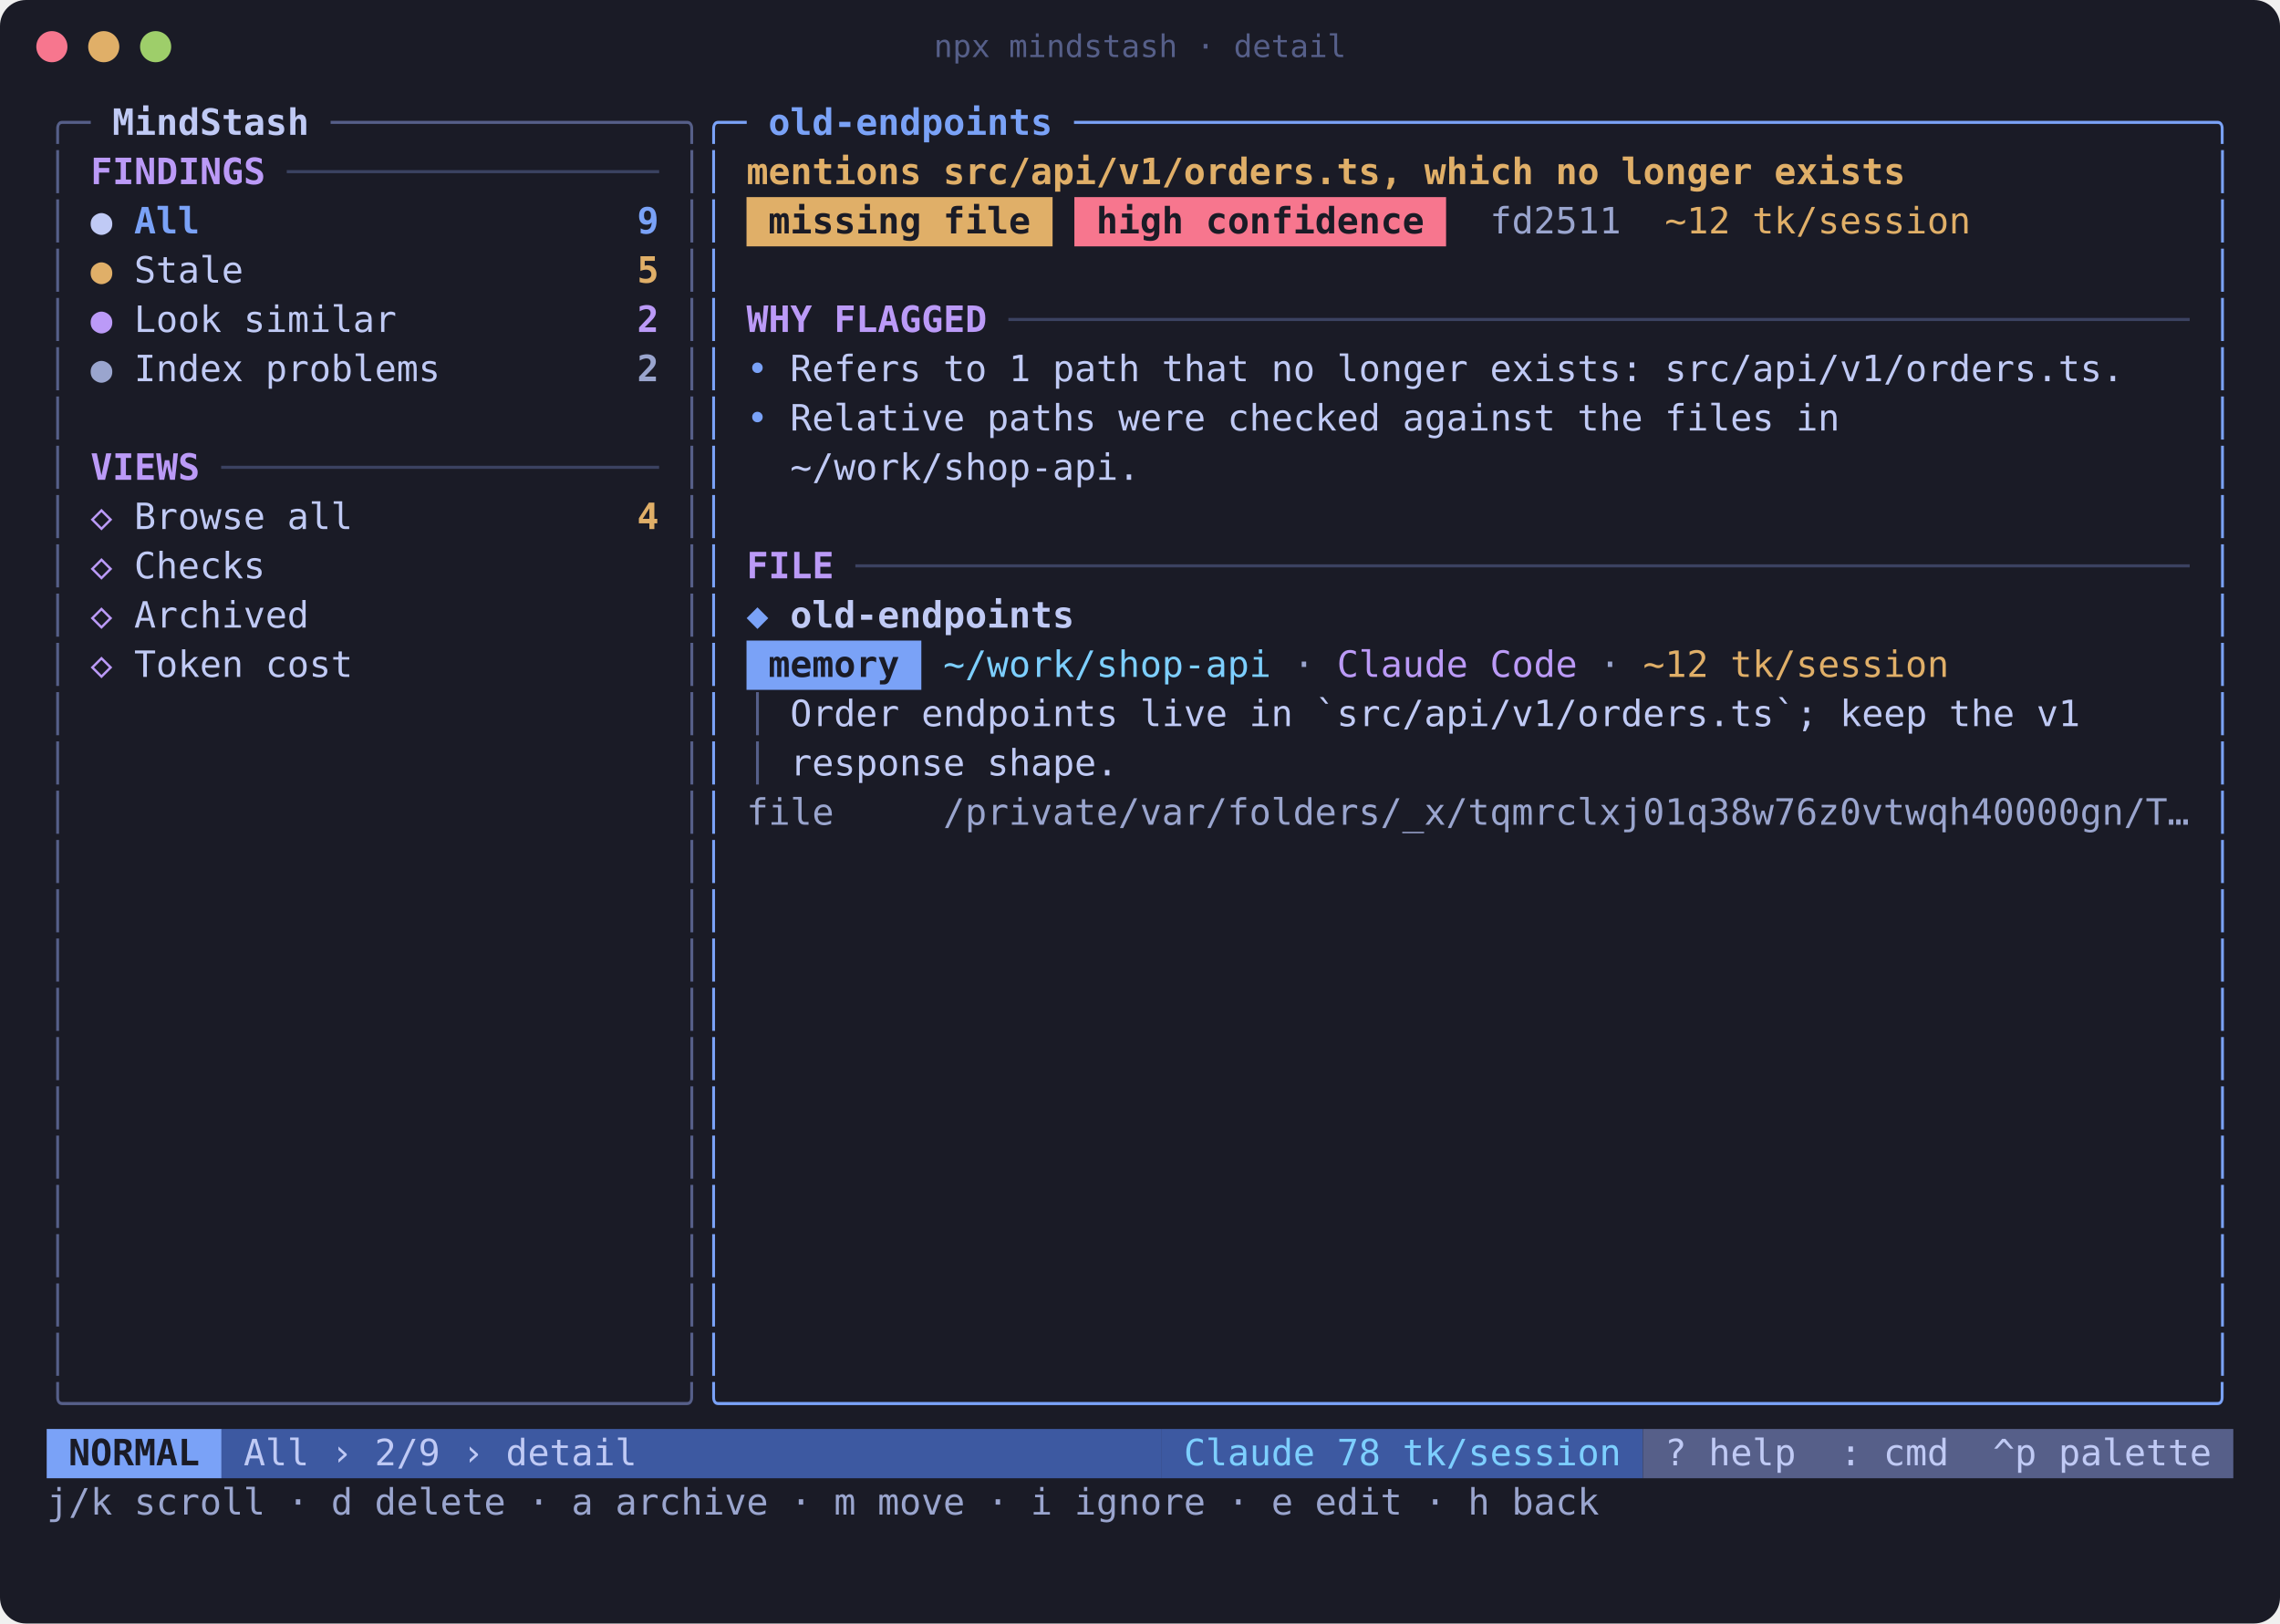
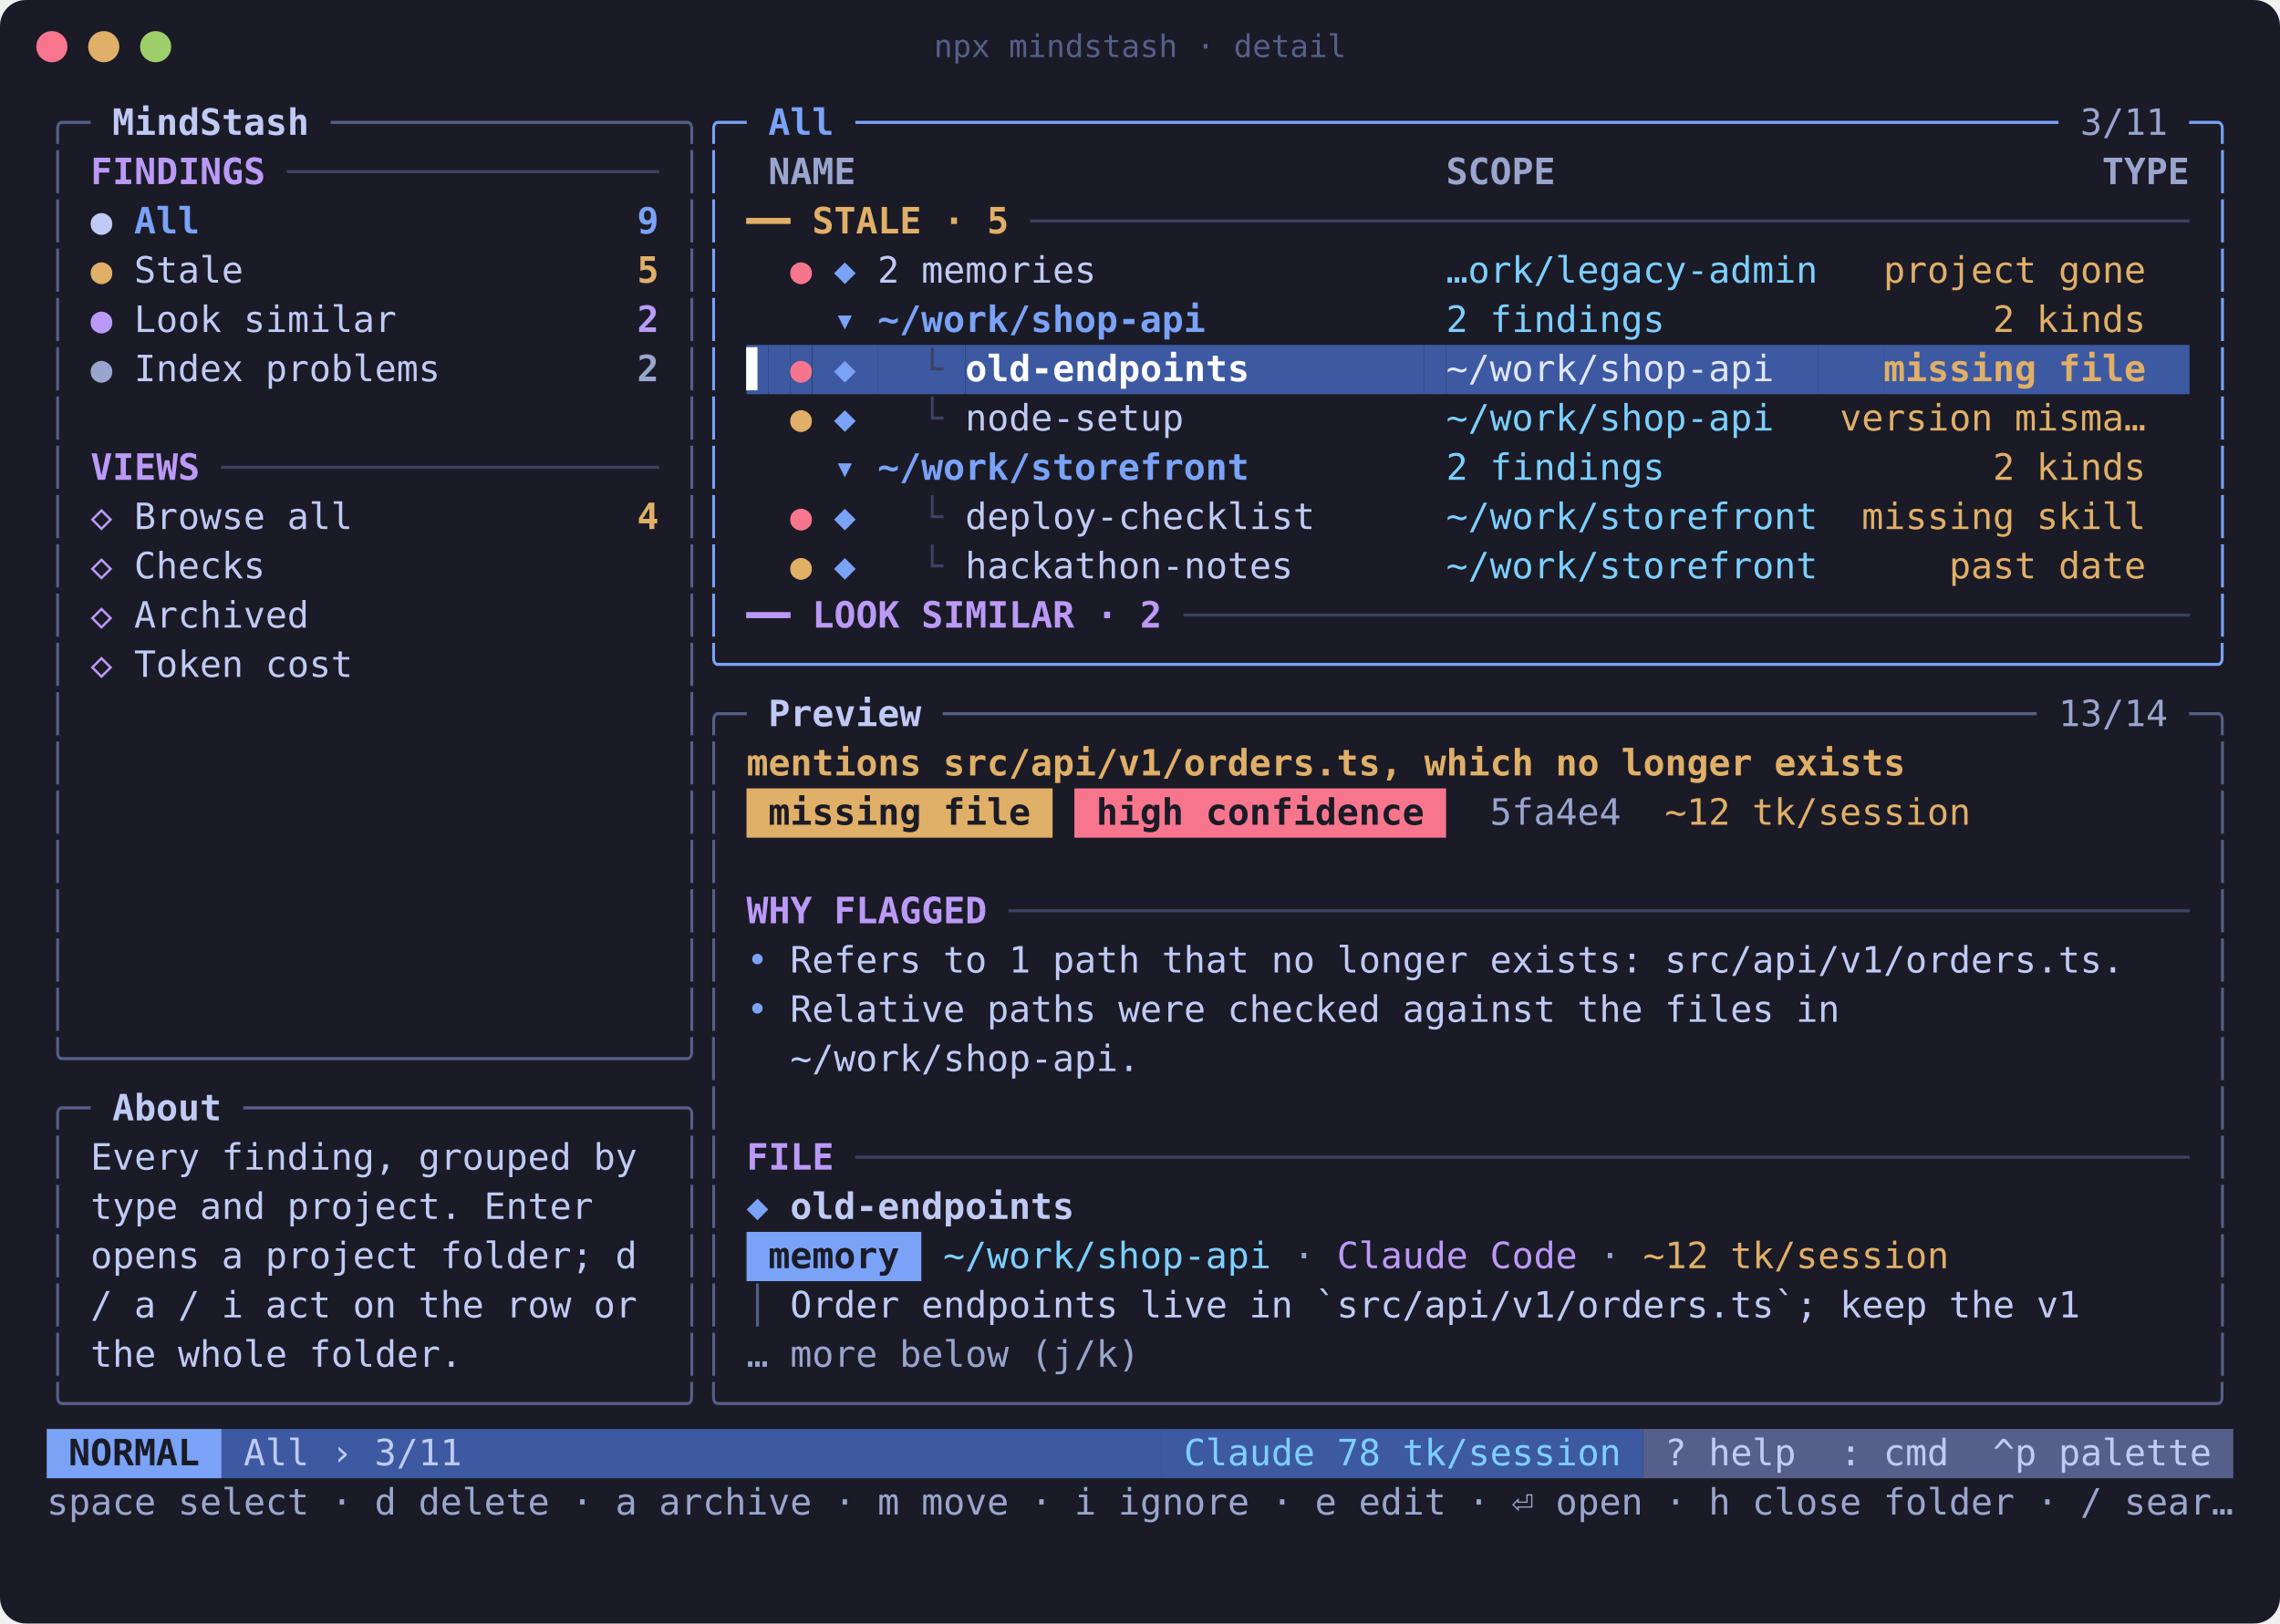
<svg xmlns="http://www.w3.org/2000/svg" width="879" height="626" viewBox="0 0 879 626" role="img" aria-label="npx mindstash · detail">
  <rect width="879" height="626" rx="10" fill="#1a1b26" />
  <circle cx="20" cy="18" r="6" fill="#f7768e" />
  <circle cx="40" cy="18" r="6" fill="#e0af68" />
  <circle cx="60" cy="18" r="6" fill="#9ece6a" />
  <text x="439.5" y="22" fill="#565f89" font-size="12" text-anchor="middle" font-family="ui-monospace, SFMono-Regular, Menlo, monospace">npx mindstash · detail</text>
  <g font-family="ui-monospace, SFMono-Regular, Menlo, Consolas, monospace" font-size="14" xml:space="preserve">
    <text x="18.0" y="52" fill="#565f89">╭─</text>
    <text x="43.3" y="52" fill="#c0caf5" font-weight="700">MindStash</text>
    <text x="127.6" y="52" fill="#565f89">────────────────╮</text>
    <text x="270.9" y="52" fill="#7aa2f7">╭─</text>
-     <text x="296.2" y="52" fill="#7aa2f7" font-weight="700">old-endpoints</text>
-     <text x="414.2" y="52" fill="#7aa2f7">────────────────────────────────────────────────────╮</text>
+     <text x="296.2" y="52" fill="#7aa2f7" font-weight="700">All</text>
+     <text x="329.9" y="52" fill="#7aa2f7">───────────────────────────────────────────────────────</text>
+     <text x="802.0" y="52" fill="#9aa5ce">3/11</text>
+     <text x="844.1" y="52" fill="#7aa2f7">─╮</text>
    <text x="18.0" y="71" fill="#565f89">│</text>
    <text x="34.9" y="71" fill="#bb9af7" font-weight="700">FINDINGS</text>
    <text x="110.7" y="71" fill="#3b4261">─────────────────</text>
    <text x="262.5" y="71" fill="#565f89">│</text>
    <text x="270.9" y="71" fill="#7aa2f7">│</text>
-     <text x="287.8" y="71" fill="#e0af68" font-weight="700">mentions</text>
-     <text x="363.6" y="71" fill="#e0af68" font-weight="700">src/api/v1/orders.ts,</text>
-     <text x="549.1" y="71" fill="#e0af68" font-weight="700">which</text>
-     <text x="599.7" y="71" fill="#e0af68" font-weight="700">no</text>
-     <text x="625.0" y="71" fill="#e0af68" font-weight="700">longer</text>
-     <text x="684.0" y="71" fill="#e0af68" font-weight="700">exists</text>
+     <text x="296.2" y="71" fill="#9aa5ce" font-weight="700">NAME</text>
+     <text x="557.5" y="71" fill="#9aa5ce" font-weight="700">SCOPE</text>
+     <text x="810.4" y="71" fill="#9aa5ce" font-weight="700">TYPE</text>
    <text x="852.6" y="71" fill="#7aa2f7">│</text>
    <text x="18.0" y="90" fill="#565f89">│</text>
    <text x="34.9" y="90" fill="#c0caf5" font-weight="700">●</text>
    <text x="51.7" y="90" fill="#7aa2f7" font-weight="700">All</text>
    <text x="245.6" y="90" fill="#7aa2f7" font-weight="700">9</text>
    <text x="262.5" y="90" fill="#565f89">│</text>
    <text x="270.9" y="90" fill="#7aa2f7">│</text>
-     <rect x="287.8" y="76" width="118.0" height="19" fill="#e0af68" />
-     <text x="296.2" y="90" fill="#1a1b26" font-weight="700">missing</text>
-     <text x="363.6" y="90" fill="#1a1b26" font-weight="700">file</text>
-     <rect x="414.2" y="76" width="143.3" height="19" fill="#f7768e" />
-     <text x="422.6" y="90" fill="#1a1b26" font-weight="700">high</text>
-     <text x="464.8" y="90" fill="#1a1b26" font-weight="700">confidence</text>
-     <text x="574.4" y="90" fill="#9aa5ce">fd2511</text>
-     <text x="641.8" y="90" fill="#e0af68">~12</text>
-     <text x="675.5" y="90" fill="#e0af68">tk/session</text>
+     <text x="287.8" y="90" fill="#e0af68">━━</text>
+     <text x="313.1" y="90" fill="#e0af68" font-weight="700">STALE</text>
+     <text x="363.6" y="90" fill="#e0af68" font-weight="700">·</text>
+     <text x="380.5" y="90" fill="#e0af68" font-weight="700">5</text>
+     <text x="397.3" y="90" fill="#3b4261">─────────────────────────────────────────────────────</text>
    <text x="852.6" y="90" fill="#7aa2f7">│</text>
    <text x="18.0" y="109" fill="#565f89">│</text>
    <text x="34.9" y="109" fill="#e0af68">●</text>
    <text x="51.7" y="109" fill="#c0caf5">Stale</text>
    <text x="245.6" y="109" fill="#e0af68" font-weight="700">5</text>
    <text x="262.5" y="109" fill="#565f89">│</text>
    <text x="270.9" y="109" fill="#7aa2f7">│</text>
+     <text x="304.6" y="109" fill="#f7768e">●</text>
+     <text x="321.5" y="109" fill="#7aa2f7">◆</text>
+     <text x="338.3" y="109" fill="#c0caf5">2</text>
+     <text x="355.2" y="109" fill="#c0caf5">memories</text>
+     <text x="557.5" y="109" fill="#7dcfff">…ork/legacy-admin</text>
+     <text x="726.1" y="109" fill="#e0af68">project</text>
+     <text x="793.6" y="109" fill="#e0af68">gone</text>
    <text x="852.6" y="109" fill="#7aa2f7">│</text>
    <text x="18.0" y="128" fill="#565f89">│</text>
    <text x="34.9" y="128" fill="#bb9af7">●</text>
    <text x="51.7" y="128" fill="#c0caf5">Look</text>
    <text x="93.9" y="128" fill="#c0caf5">similar</text>
    <text x="245.6" y="128" fill="#bb9af7" font-weight="700">2</text>
    <text x="262.5" y="128" fill="#565f89">│</text>
    <text x="270.9" y="128" fill="#7aa2f7">│</text>
-     <text x="287.8" y="128" fill="#bb9af7" font-weight="700">WHY</text>
-     <text x="321.5" y="128" fill="#bb9af7" font-weight="700">FLAGGED</text>
-     <text x="388.9" y="128" fill="#3b4261">──────────────────────────────────────────────────────</text>
+     <text x="321.5" y="128" fill="#7aa2f7">▾</text>
+     <text x="338.3" y="128" fill="#7aa2f7" font-weight="700">~/work/shop-api</text>
+     <text x="557.5" y="128" fill="#7dcfff">2</text>
+     <text x="574.4" y="128" fill="#7dcfff">findings</text>
+     <text x="768.3" y="128" fill="#e0af68">2</text>
+     <text x="785.1" y="128" fill="#e0af68">kinds</text>
    <text x="852.6" y="128" fill="#7aa2f7">│</text>
    <text x="18.0" y="147" fill="#565f89">│</text>
    <text x="34.9" y="147" fill="#9aa5ce">●</text>
    <text x="51.7" y="147" fill="#c0caf5">Index</text>
    <text x="102.3" y="147" fill="#c0caf5">problems</text>
    <text x="245.6" y="147" fill="#9aa5ce" font-weight="700">2</text>
    <text x="262.5" y="147" fill="#565f89">│</text>
    <text x="270.9" y="147" fill="#7aa2f7">│</text>
-     <text x="287.8" y="147" fill="#7aa2f7">•</text>
-     <text x="304.6" y="147" fill="#c0caf5">Refers</text>
-     <text x="363.6" y="147" fill="#c0caf5">to</text>
-     <text x="388.9" y="147" fill="#c0caf5">1</text>
-     <text x="405.8" y="147" fill="#c0caf5">path</text>
-     <text x="447.9" y="147" fill="#c0caf5">that</text>
-     <text x="490.1" y="147" fill="#c0caf5">no</text>
-     <text x="515.4" y="147" fill="#c0caf5">longer</text>
-     <text x="574.4" y="147" fill="#c0caf5">exists:</text>
-     <text x="641.8" y="147" fill="#c0caf5">src/api/v1/orders.ts.</text>
+     <rect x="287.8" y="133" width="8.4" height="19" fill="#3d59a1" />
+     <text x="287.8" y="147" fill="#ffffff">▌</text>
+     <rect x="296.2" y="133" width="8.4" height="19" fill="#3d59a1" />
+     <rect x="304.6" y="133" width="8.4" height="19" fill="#3d59a1" />
+     <text x="304.6" y="147" fill="#f7768e">●</text>
+     <rect x="313.1" y="133" width="25.3" height="19" fill="#3d59a1" />
+     <text x="321.5" y="147" fill="#7aa2f7">◆</text>
+     <rect x="338.3" y="133" width="33.7" height="19" fill="#3d59a1" />
+     <text x="355.2" y="147" fill="#3b4261">└</text>
+     <rect x="372.1" y="133" width="177.0" height="19" fill="#3d59a1" />
+     <text x="372.1" y="147" fill="#ffffff" font-weight="700">old-endpoints</text>
+     <rect x="549.1" y="133" width="8.4" height="19" fill="#3d59a1" />
+     <rect x="557.5" y="133" width="143.3" height="19" fill="#3d59a1" />
+     <text x="557.5" y="147" fill="#e0e6ff">~/work/shop-api</text>
+     <rect x="700.8" y="133" width="25.3" height="19" fill="#3d59a1" />
+     <rect x="726.1" y="133" width="118.0" height="19" fill="#3d59a1" />
+     <text x="726.1" y="147" fill="#e0af68" font-weight="700">missing</text>
+     <text x="793.6" y="147" fill="#e0af68" font-weight="700">file</text>
    <text x="852.6" y="147" fill="#7aa2f7">│</text>
    <text x="18.0" y="166" fill="#565f89">│</text>
    <text x="262.5" y="166" fill="#565f89">│</text>
    <text x="270.9" y="166" fill="#7aa2f7">│</text>
-     <text x="287.8" y="166" fill="#7aa2f7">•</text>
-     <text x="304.6" y="166" fill="#c0caf5">Relative</text>
-     <text x="380.5" y="166" fill="#c0caf5">paths</text>
-     <text x="431.1" y="166" fill="#c0caf5">were</text>
-     <text x="473.2" y="166" fill="#c0caf5">checked</text>
-     <text x="540.7" y="166" fill="#c0caf5">against</text>
-     <text x="608.1" y="166" fill="#c0caf5">the</text>
-     <text x="641.8" y="166" fill="#c0caf5">files</text>
-     <text x="692.4" y="166" fill="#c0caf5">in</text>
+     <text x="304.6" y="166" fill="#e0af68">●</text>
+     <text x="321.5" y="166" fill="#7aa2f7">◆</text>
+     <text x="355.2" y="166" fill="#3b4261">└</text>
+     <text x="372.1" y="166" fill="#c0caf5">node-setup</text>
+     <text x="557.5" y="166" fill="#7dcfff">~/work/shop-api</text>
+     <text x="709.3" y="166" fill="#e0af68">version</text>
+     <text x="776.7" y="166" fill="#e0af68">misma…</text>
    <text x="852.6" y="166" fill="#7aa2f7">│</text>
    <text x="18.0" y="185" fill="#565f89">│</text>
    <text x="34.9" y="185" fill="#bb9af7" font-weight="700">VIEWS</text>
    <text x="85.4" y="185" fill="#3b4261">────────────────────</text>
    <text x="262.5" y="185" fill="#565f89">│</text>
    <text x="270.9" y="185" fill="#7aa2f7">│</text>
-     <text x="304.6" y="185" fill="#c0caf5">~/work/shop-api.</text>
+     <text x="321.5" y="185" fill="#7aa2f7">▾</text>
+     <text x="338.3" y="185" fill="#7aa2f7" font-weight="700">~/work/storefront</text>
+     <text x="557.5" y="185" fill="#7dcfff">2</text>
+     <text x="574.4" y="185" fill="#7dcfff">findings</text>
+     <text x="768.3" y="185" fill="#e0af68">2</text>
+     <text x="785.1" y="185" fill="#e0af68">kinds</text>
    <text x="852.6" y="185" fill="#7aa2f7">│</text>
    <text x="18.0" y="204" fill="#565f89">│</text>
    <text x="34.9" y="204" fill="#bb9af7">◇</text>
    <text x="51.7" y="204" fill="#c0caf5">Browse</text>
    <text x="110.7" y="204" fill="#c0caf5">all</text>
    <text x="245.6" y="204" fill="#e0af68" font-weight="700">4</text>
    <text x="262.5" y="204" fill="#565f89">│</text>
    <text x="270.9" y="204" fill="#7aa2f7">│</text>
+     <text x="304.6" y="204" fill="#f7768e">●</text>
+     <text x="321.5" y="204" fill="#7aa2f7">◆</text>
+     <text x="355.2" y="204" fill="#3b4261">└</text>
+     <text x="372.1" y="204" fill="#c0caf5">deploy-checklist</text>
+     <text x="557.5" y="204" fill="#7dcfff">~/work/storefront</text>
+     <text x="717.7" y="204" fill="#e0af68">missing</text>
+     <text x="785.1" y="204" fill="#e0af68">skill</text>
    <text x="852.6" y="204" fill="#7aa2f7">│</text>
    <text x="18.0" y="223" fill="#565f89">│</text>
    <text x="34.9" y="223" fill="#bb9af7">◇</text>
    <text x="51.7" y="223" fill="#c0caf5">Checks</text>
    <text x="262.5" y="223" fill="#565f89">│</text>
    <text x="270.9" y="223" fill="#7aa2f7">│</text>
-     <text x="287.8" y="223" fill="#bb9af7" font-weight="700">FILE</text>
-     <text x="329.9" y="223" fill="#3b4261">─────────────────────────────────────────────────────────────</text>
+     <text x="304.6" y="223" fill="#e0af68">●</text>
+     <text x="321.5" y="223" fill="#7aa2f7">◆</text>
+     <text x="355.2" y="223" fill="#3b4261">└</text>
+     <text x="372.1" y="223" fill="#c0caf5">hackathon-notes</text>
+     <text x="557.5" y="223" fill="#7dcfff">~/work/storefront</text>
+     <text x="751.4" y="223" fill="#e0af68">past</text>
+     <text x="793.6" y="223" fill="#e0af68">date</text>
    <text x="852.6" y="223" fill="#7aa2f7">│</text>
    <text x="18.0" y="242" fill="#565f89">│</text>
    <text x="34.9" y="242" fill="#bb9af7">◇</text>
    <text x="51.7" y="242" fill="#c0caf5">Archived</text>
    <text x="262.5" y="242" fill="#565f89">│</text>
    <text x="270.9" y="242" fill="#7aa2f7">│</text>
-     <text x="287.8" y="242" fill="#7aa2f7">◆</text>
-     <text x="304.6" y="242" fill="#c0caf5" font-weight="700">old-endpoints</text>
+     <text x="287.8" y="242" fill="#bb9af7">━━</text>
+     <text x="313.1" y="242" fill="#bb9af7" font-weight="700">LOOK</text>
+     <text x="355.2" y="242" fill="#bb9af7" font-weight="700">SIMILAR</text>
+     <text x="422.6" y="242" fill="#bb9af7" font-weight="700">·</text>
+     <text x="439.5" y="242" fill="#bb9af7" font-weight="700">2</text>
+     <text x="456.4" y="242" fill="#3b4261">──────────────────────────────────────────────</text>
    <text x="852.6" y="242" fill="#7aa2f7">│</text>
    <text x="18.0" y="261" fill="#565f89">│</text>
    <text x="34.9" y="261" fill="#bb9af7">◇</text>
    <text x="51.7" y="261" fill="#c0caf5">Token</text>
    <text x="102.3" y="261" fill="#c0caf5">cost</text>
    <text x="262.5" y="261" fill="#565f89">│</text>
-     <text x="270.9" y="261" fill="#7aa2f7">│</text>
-     <rect x="287.8" y="247" width="67.4" height="19" fill="#7aa2f7" />
-     <text x="296.2" y="261" fill="#1a1b26" font-weight="700">memory</text>
-     <text x="363.6" y="261" fill="#7dcfff">~/work/shop-api</text>
-     <text x="498.5" y="261" fill="#9aa5ce">·</text>
-     <text x="515.4" y="261" fill="#bb9af7">Claude</text>
-     <text x="574.4" y="261" fill="#bb9af7">Code</text>
-     <text x="616.5" y="261" fill="#9aa5ce">·</text>
-     <text x="633.4" y="261" fill="#e0af68">~12</text>
-     <text x="667.1" y="261" fill="#e0af68">tk/session</text>
-     <text x="852.6" y="261" fill="#7aa2f7">│</text>
+     <text x="270.9" y="261" fill="#7aa2f7">╰────────────────────────────────────────────────────────────────────╯</text>
    <text x="18.0" y="280" fill="#565f89">│</text>
-     <text x="262.5" y="280" fill="#565f89">│</text>
-     <text x="270.9" y="280" fill="#7aa2f7">│</text>
-     <text x="287.8" y="280" fill="#565f89">│</text>
-     <text x="304.6" y="280" fill="#c0caf5">Order</text>
-     <text x="355.2" y="280" fill="#c0caf5">endpoints</text>
-     <text x="439.5" y="280" fill="#c0caf5">live</text>
-     <text x="481.6" y="280" fill="#c0caf5">in</text>
-     <text x="506.9" y="280" fill="#c0caf5">`src/api/v1/orders.ts`;</text>
-     <text x="709.3" y="280" fill="#c0caf5">keep</text>
-     <text x="751.4" y="280" fill="#c0caf5">the</text>
-     <text x="785.1" y="280" fill="#c0caf5">v1</text>
-     <text x="852.6" y="280" fill="#7aa2f7">│</text>
+     <text x="262.5" y="280" fill="#565f89">│╭─</text>
+     <text x="296.2" y="280" fill="#c0caf5" font-weight="700">Preview</text>
+     <text x="363.6" y="280" fill="#565f89">──────────────────────────────────────────────────</text>
+     <text x="793.6" y="280" fill="#9aa5ce">13/14</text>
+     <text x="844.1" y="280" fill="#565f89">─╮</text>
    <text x="18.0" y="299" fill="#565f89">│</text>
-     <text x="262.5" y="299" fill="#565f89">│</text>
-     <text x="270.9" y="299" fill="#7aa2f7">│</text>
-     <text x="287.8" y="299" fill="#565f89">│</text>
-     <text x="304.6" y="299" fill="#c0caf5">response</text>
-     <text x="380.5" y="299" fill="#c0caf5">shape.</text>
-     <text x="852.6" y="299" fill="#7aa2f7">│</text>
+     <text x="262.5" y="299" fill="#565f89">││</text>
+     <text x="287.8" y="299" fill="#e0af68" font-weight="700">mentions</text>
+     <text x="363.6" y="299" fill="#e0af68" font-weight="700">src/api/v1/orders.ts,</text>
+     <text x="549.1" y="299" fill="#e0af68" font-weight="700">which</text>
+     <text x="599.7" y="299" fill="#e0af68" font-weight="700">no</text>
+     <text x="625.0" y="299" fill="#e0af68" font-weight="700">longer</text>
+     <text x="684.0" y="299" fill="#e0af68" font-weight="700">exists</text>
+     <text x="852.6" y="299" fill="#565f89">│</text>
    <text x="18.0" y="318" fill="#565f89">│</text>
-     <text x="262.5" y="318" fill="#565f89">│</text>
-     <text x="270.9" y="318" fill="#7aa2f7">│</text>
-     <text x="287.8" y="318" fill="#9aa5ce">file</text>
-     <text x="363.6" y="318" fill="#9aa5ce">/private/var/folders/_x/tqmrclxj01q38w76z0vtwqh40000gn/T…</text>
-     <text x="852.6" y="318" fill="#7aa2f7">│</text>
+     <text x="262.5" y="318" fill="#565f89">││</text>
+     <rect x="287.8" y="304" width="118.0" height="19" fill="#e0af68" />
+     <text x="296.2" y="318" fill="#1a1b26" font-weight="700">missing</text>
+     <text x="363.6" y="318" fill="#1a1b26" font-weight="700">file</text>
+     <rect x="414.2" y="304" width="143.3" height="19" fill="#f7768e" />
+     <text x="422.6" y="318" fill="#1a1b26" font-weight="700">high</text>
+     <text x="464.8" y="318" fill="#1a1b26" font-weight="700">confidence</text>
+     <text x="574.4" y="318" fill="#9aa5ce">5fa4e4</text>
+     <text x="641.8" y="318" fill="#e0af68">~12</text>
+     <text x="675.5" y="318" fill="#e0af68">tk/session</text>
+     <text x="852.6" y="318" fill="#565f89">│</text>
    <text x="18.0" y="337" fill="#565f89">│</text>
-     <text x="262.5" y="337" fill="#565f89">│</text>
-     <text x="270.9" y="337" fill="#7aa2f7">│</text>
-     <text x="852.6" y="337" fill="#7aa2f7">│</text>
+     <text x="262.5" y="337" fill="#565f89">││</text>
+     <text x="852.6" y="337" fill="#565f89">│</text>
    <text x="18.0" y="356" fill="#565f89">│</text>
-     <text x="262.5" y="356" fill="#565f89">│</text>
-     <text x="270.9" y="356" fill="#7aa2f7">│</text>
-     <text x="852.6" y="356" fill="#7aa2f7">│</text>
+     <text x="262.5" y="356" fill="#565f89">││</text>
+     <text x="287.8" y="356" fill="#bb9af7" font-weight="700">WHY</text>
+     <text x="321.5" y="356" fill="#bb9af7" font-weight="700">FLAGGED</text>
+     <text x="388.9" y="356" fill="#3b4261">──────────────────────────────────────────────────────</text>
+     <text x="852.6" y="356" fill="#565f89">│</text>
    <text x="18.0" y="375" fill="#565f89">│</text>
-     <text x="262.5" y="375" fill="#565f89">│</text>
-     <text x="270.9" y="375" fill="#7aa2f7">│</text>
-     <text x="852.6" y="375" fill="#7aa2f7">│</text>
+     <text x="262.5" y="375" fill="#565f89">││</text>
+     <text x="287.8" y="375" fill="#7aa2f7">•</text>
+     <text x="304.6" y="375" fill="#c0caf5">Refers</text>
+     <text x="363.6" y="375" fill="#c0caf5">to</text>
+     <text x="388.9" y="375" fill="#c0caf5">1</text>
+     <text x="405.8" y="375" fill="#c0caf5">path</text>
+     <text x="447.9" y="375" fill="#c0caf5">that</text>
+     <text x="490.1" y="375" fill="#c0caf5">no</text>
+     <text x="515.4" y="375" fill="#c0caf5">longer</text>
+     <text x="574.4" y="375" fill="#c0caf5">exists:</text>
+     <text x="641.8" y="375" fill="#c0caf5">src/api/v1/orders.ts.</text>
+     <text x="852.6" y="375" fill="#565f89">│</text>
    <text x="18.0" y="394" fill="#565f89">│</text>
-     <text x="262.5" y="394" fill="#565f89">│</text>
-     <text x="270.9" y="394" fill="#7aa2f7">│</text>
-     <text x="852.6" y="394" fill="#7aa2f7">│</text>
-     <text x="18.0" y="413" fill="#565f89">│</text>
-     <text x="262.5" y="413" fill="#565f89">│</text>
-     <text x="270.9" y="413" fill="#7aa2f7">│</text>
-     <text x="852.6" y="413" fill="#7aa2f7">│</text>
-     <text x="18.0" y="432" fill="#565f89">│</text>
-     <text x="262.5" y="432" fill="#565f89">│</text>
-     <text x="270.9" y="432" fill="#7aa2f7">│</text>
-     <text x="852.6" y="432" fill="#7aa2f7">│</text>
+     <text x="262.5" y="394" fill="#565f89">││</text>
+     <text x="287.8" y="394" fill="#7aa2f7">•</text>
+     <text x="304.6" y="394" fill="#c0caf5">Relative</text>
+     <text x="380.5" y="394" fill="#c0caf5">paths</text>
+     <text x="431.1" y="394" fill="#c0caf5">were</text>
+     <text x="473.2" y="394" fill="#c0caf5">checked</text>
+     <text x="540.7" y="394" fill="#c0caf5">against</text>
+     <text x="608.1" y="394" fill="#c0caf5">the</text>
+     <text x="641.8" y="394" fill="#c0caf5">files</text>
+     <text x="692.4" y="394" fill="#c0caf5">in</text>
+     <text x="852.6" y="394" fill="#565f89">│</text>
+     <text x="18.0" y="413" fill="#565f89">╰────────────────────────────╯│</text>
+     <text x="304.6" y="413" fill="#c0caf5">~/work/shop-api.</text>
+     <text x="852.6" y="413" fill="#565f89">│</text>
+     <text x="18.0" y="432" fill="#565f89">╭─</text>
+     <text x="43.3" y="432" fill="#c0caf5" font-weight="700">About</text>
+     <text x="93.9" y="432" fill="#565f89">────────────────────╮│</text>
+     <text x="852.6" y="432" fill="#565f89">│</text>
    <text x="18.0" y="451" fill="#565f89">│</text>
-     <text x="262.5" y="451" fill="#565f89">│</text>
-     <text x="270.9" y="451" fill="#7aa2f7">│</text>
-     <text x="852.6" y="451" fill="#7aa2f7">│</text>
+     <text x="34.9" y="451" fill="#c0caf5">Every</text>
+     <text x="85.4" y="451" fill="#c0caf5">finding,</text>
+     <text x="161.3" y="451" fill="#c0caf5">grouped</text>
+     <text x="228.8" y="451" fill="#c0caf5">by</text>
+     <text x="262.5" y="451" fill="#565f89">││</text>
+     <text x="287.8" y="451" fill="#bb9af7" font-weight="700">FILE</text>
+     <text x="329.9" y="451" fill="#3b4261">─────────────────────────────────────────────────────────────</text>
+     <text x="852.6" y="451" fill="#565f89">│</text>
    <text x="18.0" y="470" fill="#565f89">│</text>
-     <text x="262.5" y="470" fill="#565f89">│</text>
-     <text x="270.9" y="470" fill="#7aa2f7">│</text>
-     <text x="852.6" y="470" fill="#7aa2f7">│</text>
+     <text x="34.9" y="470" fill="#c0caf5">type</text>
+     <text x="77.0" y="470" fill="#c0caf5">and</text>
+     <text x="110.7" y="470" fill="#c0caf5">project.</text>
+     <text x="186.6" y="470" fill="#c0caf5">Enter</text>
+     <text x="262.5" y="470" fill="#565f89">││</text>
+     <text x="287.8" y="470" fill="#7aa2f7">◆</text>
+     <text x="304.6" y="470" fill="#c0caf5" font-weight="700">old-endpoints</text>
+     <text x="852.6" y="470" fill="#565f89">│</text>
    <text x="18.0" y="489" fill="#565f89">│</text>
-     <text x="262.5" y="489" fill="#565f89">│</text>
-     <text x="270.9" y="489" fill="#7aa2f7">│</text>
-     <text x="852.6" y="489" fill="#7aa2f7">│</text>
+     <text x="34.9" y="489" fill="#c0caf5">opens</text>
+     <text x="85.4" y="489" fill="#c0caf5">a</text>
+     <text x="102.3" y="489" fill="#c0caf5">project</text>
+     <text x="169.7" y="489" fill="#c0caf5">folder;</text>
+     <text x="237.2" y="489" fill="#c0caf5">d</text>
+     <text x="262.5" y="489" fill="#565f89">││</text>
+     <rect x="287.8" y="475" width="67.4" height="19" fill="#7aa2f7" />
+     <text x="296.2" y="489" fill="#1a1b26" font-weight="700">memory</text>
+     <text x="363.6" y="489" fill="#7dcfff">~/work/shop-api</text>
+     <text x="498.5" y="489" fill="#9aa5ce">·</text>
+     <text x="515.4" y="489" fill="#bb9af7">Claude</text>
+     <text x="574.4" y="489" fill="#bb9af7">Code</text>
+     <text x="616.5" y="489" fill="#9aa5ce">·</text>
+     <text x="633.4" y="489" fill="#e0af68">~12</text>
+     <text x="667.1" y="489" fill="#e0af68">tk/session</text>
+     <text x="852.6" y="489" fill="#565f89">│</text>
    <text x="18.0" y="508" fill="#565f89">│</text>
-     <text x="262.5" y="508" fill="#565f89">│</text>
-     <text x="270.9" y="508" fill="#7aa2f7">│</text>
-     <text x="852.6" y="508" fill="#7aa2f7">│</text>
+     <text x="34.9" y="508" fill="#c0caf5">/</text>
+     <text x="51.7" y="508" fill="#c0caf5">a</text>
+     <text x="68.6" y="508" fill="#c0caf5">/</text>
+     <text x="85.4" y="508" fill="#c0caf5">i</text>
+     <text x="102.3" y="508" fill="#c0caf5">act</text>
+     <text x="136.0" y="508" fill="#c0caf5">on</text>
+     <text x="161.3" y="508" fill="#c0caf5">the</text>
+     <text x="195.0" y="508" fill="#c0caf5">row</text>
+     <text x="228.8" y="508" fill="#c0caf5">or</text>
+     <text x="262.5" y="508" fill="#565f89">││</text>
+     <text x="287.8" y="508" fill="#565f89">│</text>
+     <text x="304.6" y="508" fill="#c0caf5">Order</text>
+     <text x="355.2" y="508" fill="#c0caf5">endpoints</text>
+     <text x="439.5" y="508" fill="#c0caf5">live</text>
+     <text x="481.6" y="508" fill="#c0caf5">in</text>
+     <text x="506.9" y="508" fill="#c0caf5">`src/api/v1/orders.ts`;</text>
+     <text x="709.3" y="508" fill="#c0caf5">keep</text>
+     <text x="751.4" y="508" fill="#c0caf5">the</text>
+     <text x="785.1" y="508" fill="#c0caf5">v1</text>
+     <text x="852.6" y="508" fill="#565f89">│</text>
    <text x="18.0" y="527" fill="#565f89">│</text>
-     <text x="262.5" y="527" fill="#565f89">│</text>
-     <text x="270.9" y="527" fill="#7aa2f7">│</text>
-     <text x="852.6" y="527" fill="#7aa2f7">│</text>
-     <text x="18.0" y="546" fill="#565f89">╰────────────────────────────╯</text>
-     <text x="270.9" y="546" fill="#7aa2f7">╰────────────────────────────────────────────────────────────────────╯</text>
+     <text x="34.9" y="527" fill="#c0caf5">the</text>
+     <text x="68.6" y="527" fill="#c0caf5">whole</text>
+     <text x="119.2" y="527" fill="#c0caf5">folder.</text>
+     <text x="262.5" y="527" fill="#565f89">││</text>
+     <text x="287.8" y="527" fill="#9aa5ce">…</text>
+     <text x="304.6" y="527" fill="#9aa5ce">more</text>
+     <text x="346.8" y="527" fill="#9aa5ce">below</text>
+     <text x="397.3" y="527" fill="#9aa5ce">(j/k)</text>
+     <text x="852.6" y="527" fill="#565f89">│</text>
+     <text x="18.0" y="546" fill="#565f89">╰────────────────────────────╯╰────────────────────────────────────────────────────────────────────╯</text>
    <rect x="18.0" y="551" width="67.4" height="19" fill="#7aa2f7" />
    <text x="26.4" y="565" fill="#1a1b26" font-weight="700">NORMAL</text>
    <rect x="85.4" y="551" width="362.5" height="19" fill="#3d59a1" />
    <text x="93.9" y="565" fill="#c0caf5">All</text>
    <text x="127.6" y="565" fill="#c0caf5">›</text>
-     <text x="144.4" y="565" fill="#c0caf5">2/9</text>
-     <text x="178.2" y="565" fill="#c0caf5">›</text>
-     <text x="195.0" y="565" fill="#c0caf5">detail</text>
+     <text x="144.4" y="565" fill="#c0caf5">3/11</text>
    <rect x="447.9" y="551" width="185.5" height="19" fill="#3d59a1" />
    <text x="456.4" y="565" fill="#7dcfff">Claude</text>
    <text x="515.4" y="565" fill="#7dcfff">78</text>
    <text x="540.7" y="565" fill="#7dcfff">tk/session</text>
    <rect x="633.4" y="551" width="227.6" height="19" fill="#565f89" />
    <text x="641.8" y="565" fill="#c0caf5">?</text>
    <text x="658.7" y="565" fill="#c0caf5">help</text>
    <text x="709.3" y="565" fill="#c0caf5">:</text>
    <text x="726.1" y="565" fill="#c0caf5">cmd</text>
    <text x="768.3" y="565" fill="#c0caf5">^p</text>
    <text x="793.6" y="565" fill="#c0caf5">palette</text>
-     <text x="18.0" y="584" fill="#9aa5ce">j/k</text>
-     <text x="51.7" y="584" fill="#9aa5ce">scroll</text>
-     <text x="110.7" y="584" fill="#9aa5ce">·</text>
-     <text x="127.6" y="584" fill="#9aa5ce">d</text>
-     <text x="144.4" y="584" fill="#9aa5ce">delete</text>
-     <text x="203.5" y="584" fill="#9aa5ce">·</text>
-     <text x="220.3" y="584" fill="#9aa5ce">a</text>
-     <text x="237.2" y="584" fill="#9aa5ce">archive</text>
-     <text x="304.6" y="584" fill="#9aa5ce">·</text>
-     <text x="321.5" y="584" fill="#9aa5ce">m</text>
-     <text x="338.3" y="584" fill="#9aa5ce">move</text>
-     <text x="380.5" y="584" fill="#9aa5ce">·</text>
-     <text x="397.3" y="584" fill="#9aa5ce">i</text>
-     <text x="414.2" y="584" fill="#9aa5ce">ignore</text>
-     <text x="473.2" y="584" fill="#9aa5ce">·</text>
-     <text x="490.1" y="584" fill="#9aa5ce">e</text>
-     <text x="506.9" y="584" fill="#9aa5ce">edit</text>
-     <text x="549.1" y="584" fill="#9aa5ce">·</text>
-     <text x="565.9" y="584" fill="#9aa5ce">h</text>
-     <text x="582.8" y="584" fill="#9aa5ce">back</text>
+     <text x="18.0" y="584" fill="#9aa5ce">space</text>
+     <text x="68.6" y="584" fill="#9aa5ce">select</text>
+     <text x="127.6" y="584" fill="#9aa5ce">·</text>
+     <text x="144.4" y="584" fill="#9aa5ce">d</text>
+     <text x="161.3" y="584" fill="#9aa5ce">delete</text>
+     <text x="220.3" y="584" fill="#9aa5ce">·</text>
+     <text x="237.2" y="584" fill="#9aa5ce">a</text>
+     <text x="254.0" y="584" fill="#9aa5ce">archive</text>
+     <text x="321.5" y="584" fill="#9aa5ce">·</text>
+     <text x="338.3" y="584" fill="#9aa5ce">m</text>
+     <text x="355.2" y="584" fill="#9aa5ce">move</text>
+     <text x="397.3" y="584" fill="#9aa5ce">·</text>
+     <text x="414.2" y="584" fill="#9aa5ce">i</text>
+     <text x="431.1" y="584" fill="#9aa5ce">ignore</text>
+     <text x="490.1" y="584" fill="#9aa5ce">·</text>
+     <text x="506.9" y="584" fill="#9aa5ce">e</text>
+     <text x="523.8" y="584" fill="#9aa5ce">edit</text>
+     <text x="565.9" y="584" fill="#9aa5ce">·</text>
+     <text x="582.8" y="584" fill="#9aa5ce">⏎</text>
+     <text x="599.7" y="584" fill="#9aa5ce">open</text>
+     <text x="641.8" y="584" fill="#9aa5ce">·</text>
+     <text x="658.7" y="584" fill="#9aa5ce">h</text>
+     <text x="675.5" y="584" fill="#9aa5ce">close</text>
+     <text x="726.1" y="584" fill="#9aa5ce">folder</text>
+     <text x="785.1" y="584" fill="#9aa5ce">·</text>
+     <text x="802.0" y="584" fill="#9aa5ce">/</text>
+     <text x="818.9" y="584" fill="#9aa5ce">sear…</text>
  </g>
</svg>
